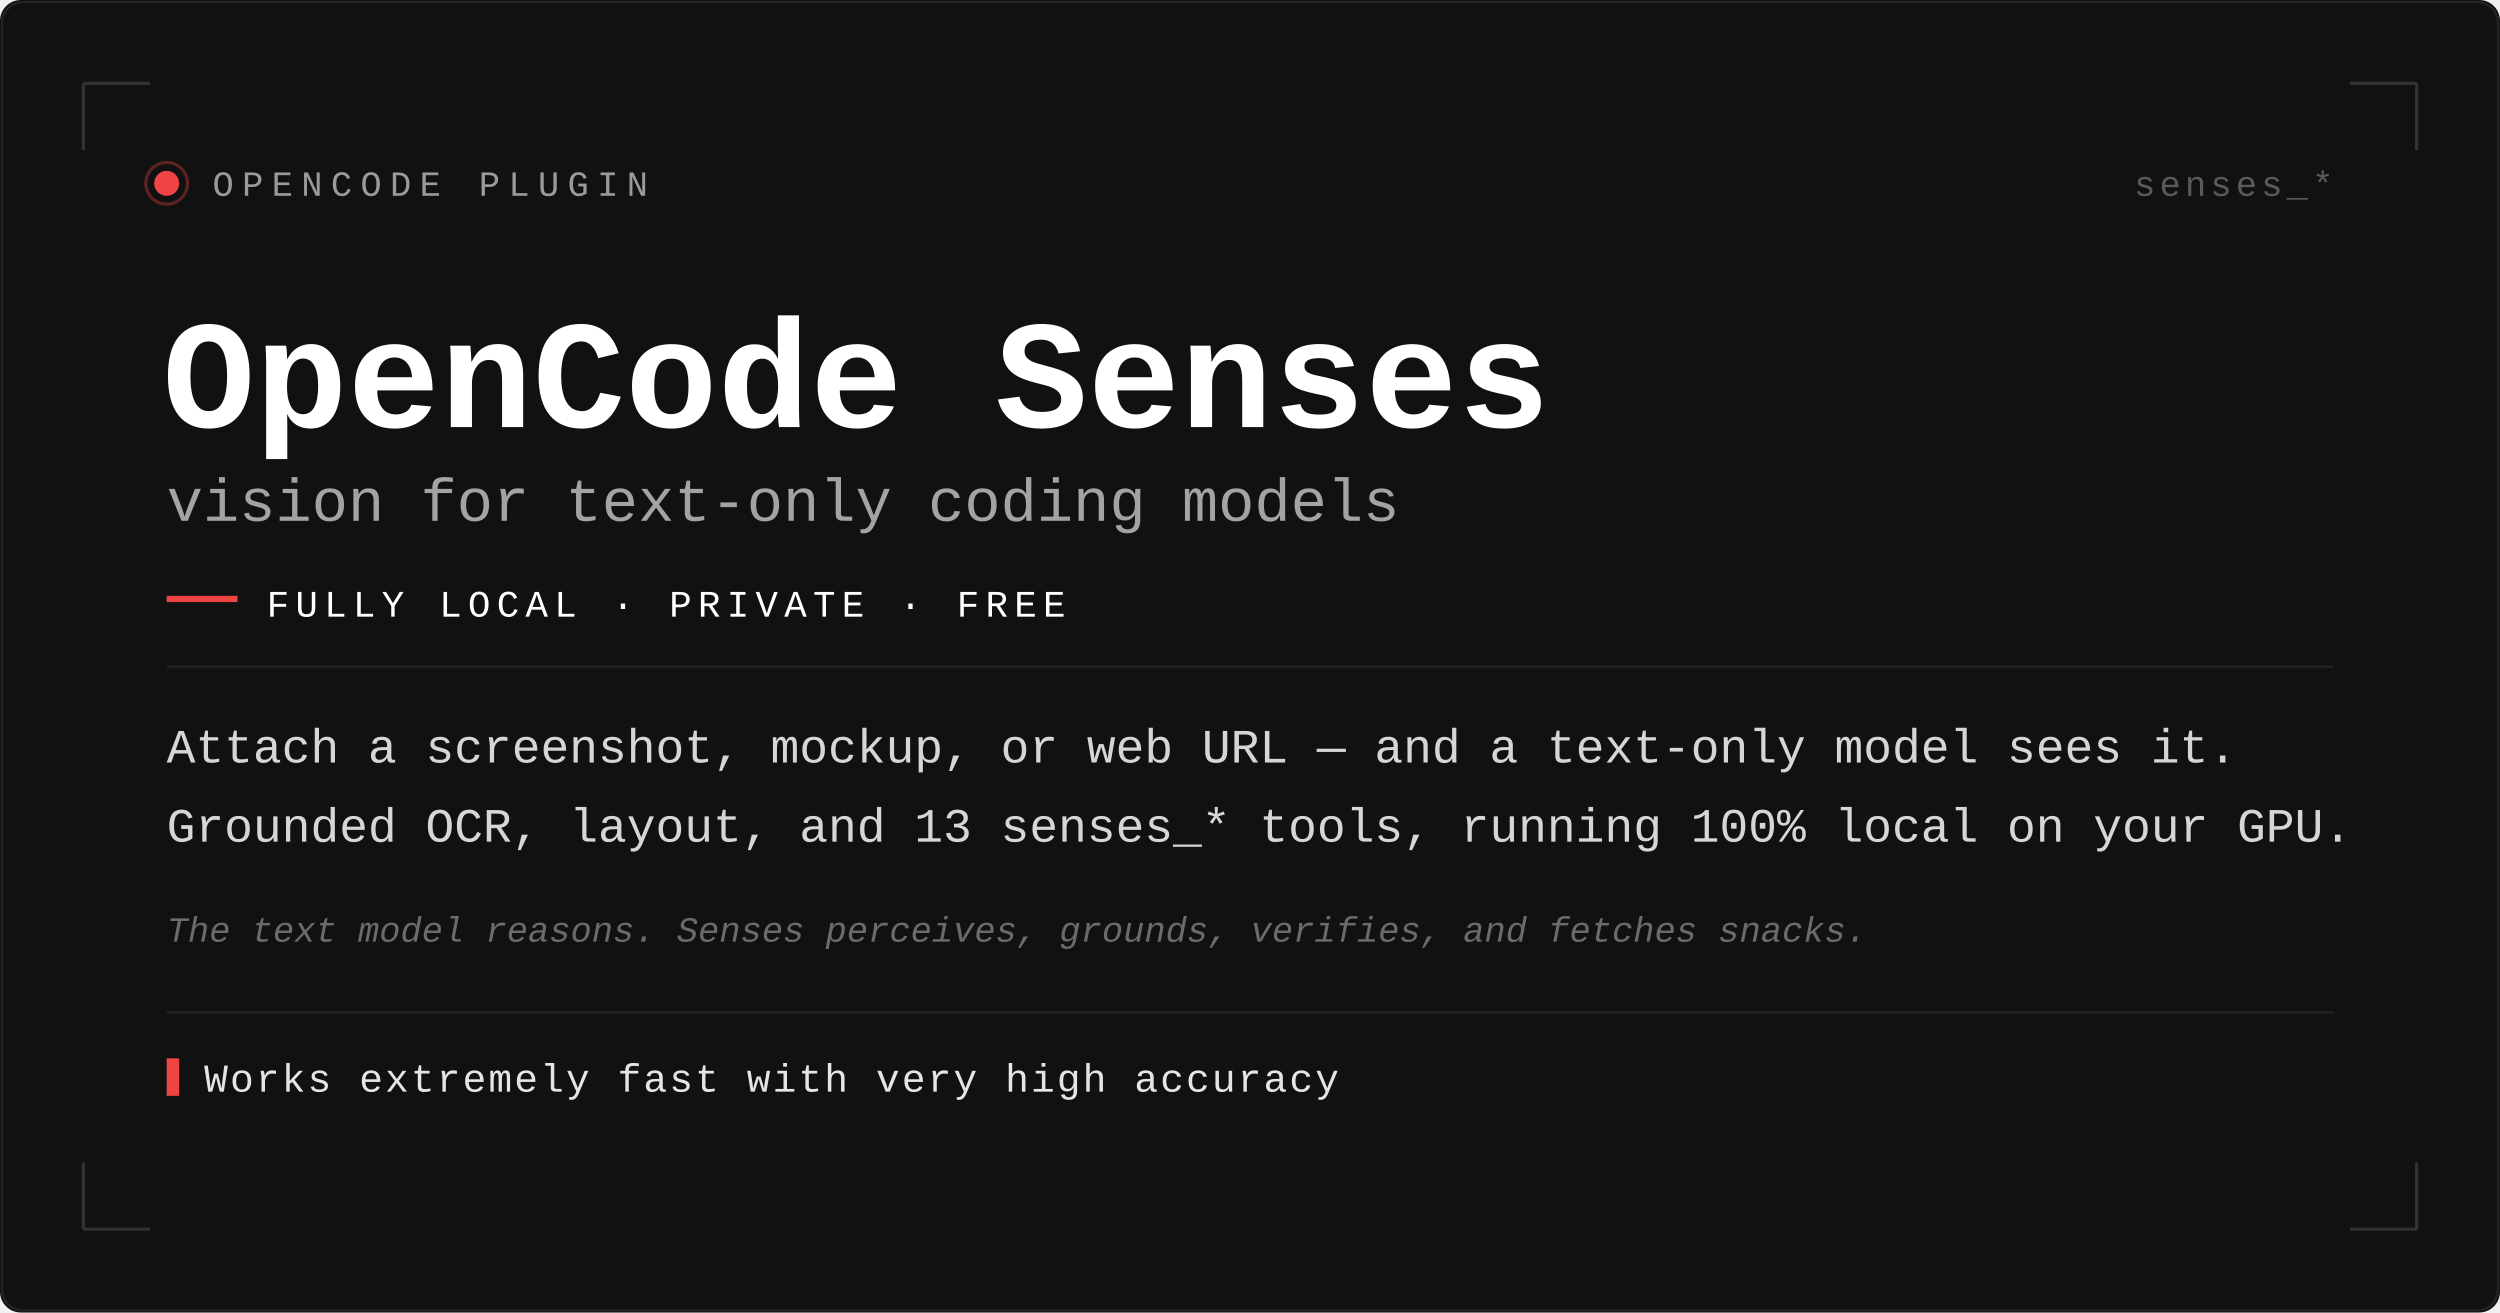
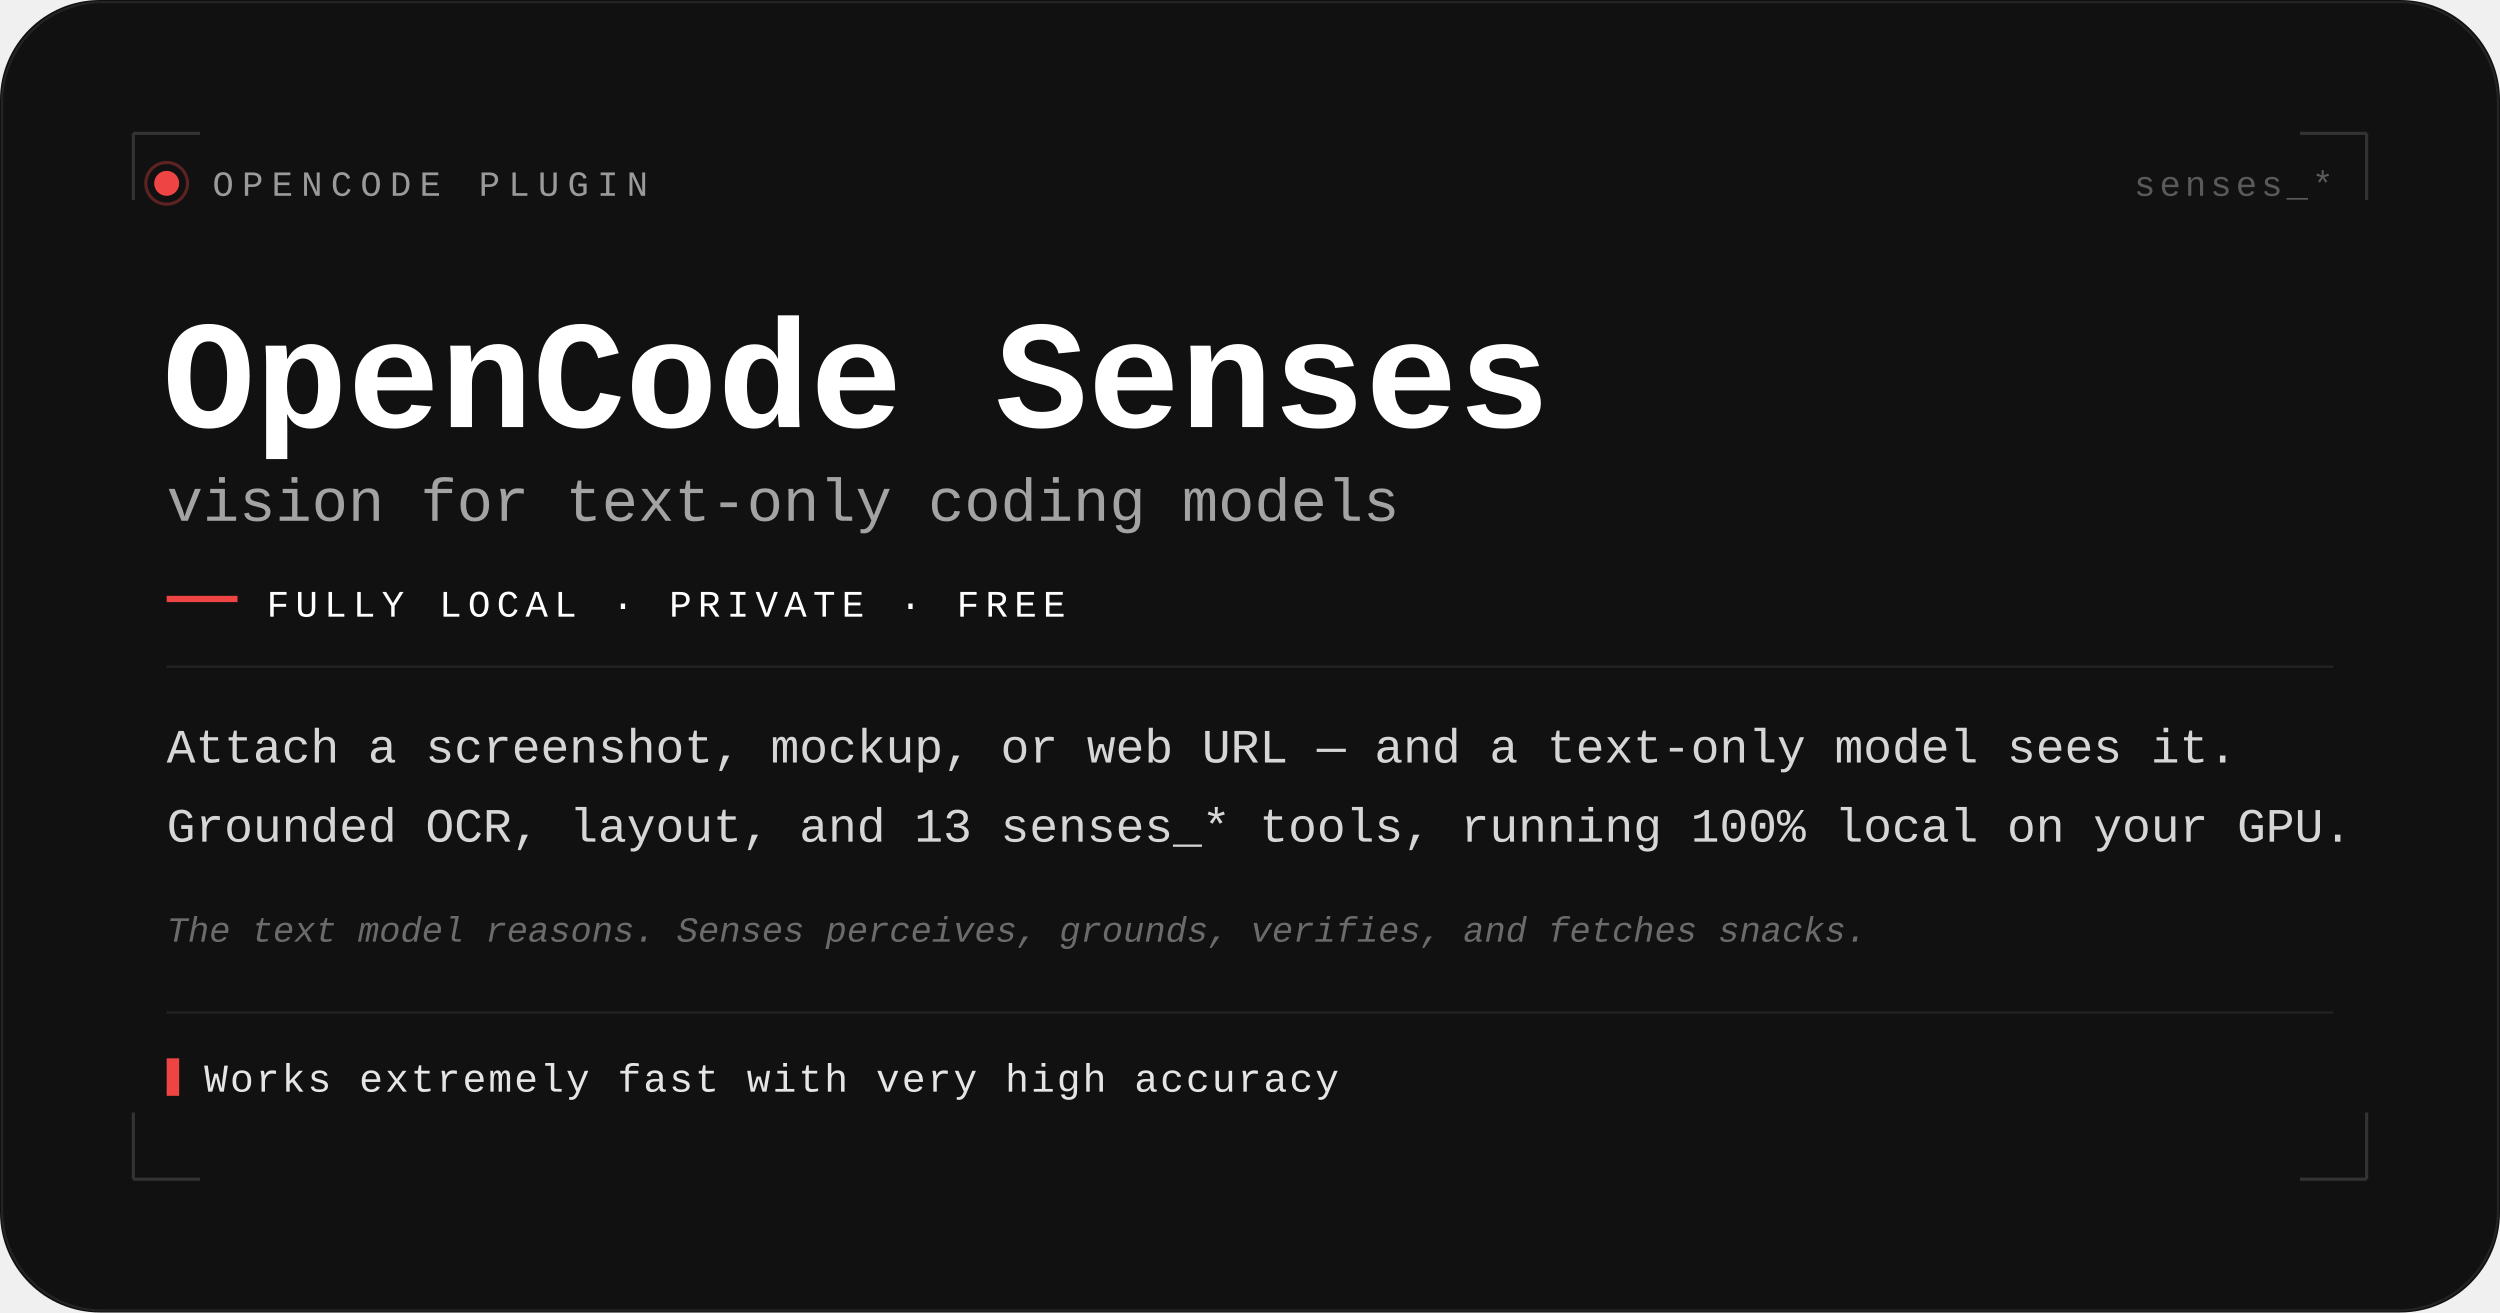
<svg xmlns="http://www.w3.org/2000/svg" width="1200" height="630" viewBox="0 0 1200 630">
-   <rect width="1200" height="630" rx="10" ry="10" fill="#111111" />
-   <rect x="1" y="1" width="1198" height="628" rx="10" ry="10" fill="none" stroke="#242424" stroke-width="1" />
+   <rect width="1200" height="630" rx="48" ry="48" fill="#111111" />
+   <rect x="1" y="1" width="1198" height="628" rx="48" ry="48" fill="none" stroke="#242424" stroke-width="1" />
  <g stroke="#333333" stroke-width="1.5">
-     <path d="M40 40 H72 M40 40 V72" fill="none" />
-     <path d="M1160 40 H1128 M1160 40 V72" fill="none" />
-     <path d="M40 590 H72 M40 590 V558" fill="none" />
-     <path d="M1160 590 H1128 M1160 590 V558" fill="none" />
+     <path d="M64 64 H96 M64 64 V96" fill="none" />
+     <path d="M1136 64 H1104 M1136 64 V96" fill="none" />
+     <path d="M64 566 H96 M64 566 V534" fill="none" />
+     <path d="M1136 566 H1104 M1136 566 V534" fill="none" />
  </g>
  <g font-family="ui-monospace, SFMono-Regular, 'Cascadia Mono', 'JetBrains Mono', Menlo, Consolas, 'Liberation Mono', monospace">
    <circle cx="80" cy="88" r="6" fill="#ef4444" />
    <circle cx="80" cy="88" r="10" fill="none" stroke="#ef4444" stroke-opacity="0.35" stroke-width="1.5" />
    <text x="102" y="94" font-size="17" letter-spacing="4" fill="#9a9a9a" textLength="260" lengthAdjust="spacingAndGlyphs">OPENCODE PLUGIN</text>
    <text x="1120" y="94" font-size="17" letter-spacing="2" fill="#5a5a5a" text-anchor="end" textLength="100" lengthAdjust="spacingAndGlyphs">senses_*</text>
    <text x="78" y="205" font-size="74" font-weight="700" fill="#ffffff" textLength="660" lengthAdjust="spacingAndGlyphs">OpenCode Senses</text>
    <text x="80" y="250" font-size="29" fill="#a3a3a3" textLength="600" lengthAdjust="spacingAndGlyphs">vision for text-only coding models</text>
    <rect x="80" y="286" width="34" height="3" fill="#ef4444" />
    <text x="128" y="296" font-size="18" letter-spacing="3" fill="#ffffff" textLength="420" lengthAdjust="spacingAndGlyphs">FULLY LOCAL · PRIVATE · FREE</text>
    <line x1="80" y1="320" x2="1120" y2="320" stroke="#242424" stroke-width="1" />
    <text x="80" y="366" font-size="23" fill="#d6d6d6" textLength="1040" lengthAdjust="spacingAndGlyphs">Attach a screenshot, mockup, or web URL — and a text-only model sees it.</text>
    <text x="80" y="404" font-size="23" fill="#d6d6d6" textLength="1040" lengthAdjust="spacingAndGlyphs">Grounded OCR, layout, and 13 senses_* tools, running 100% local on your GPU.</text>
    <text x="80" y="452" font-size="17" font-style="italic" fill="#6b6b6b" textLength="760" lengthAdjust="spacingAndGlyphs">The text model reasons. Senses perceives, grounds, verifies, and fetches snacks.</text>
    <line x1="80" y1="486" x2="1120" y2="486" stroke="#242424" stroke-width="1" />
    <rect x="80" y="508" width="6" height="18" fill="#ef4444" />
    <text x="98" y="524" font-size="19" letter-spacing="1" fill="#e5e5e5" textLength="560" lengthAdjust="spacingAndGlyphs">Works extremely fast with very high accuracy</text>
  </g>
</svg>
